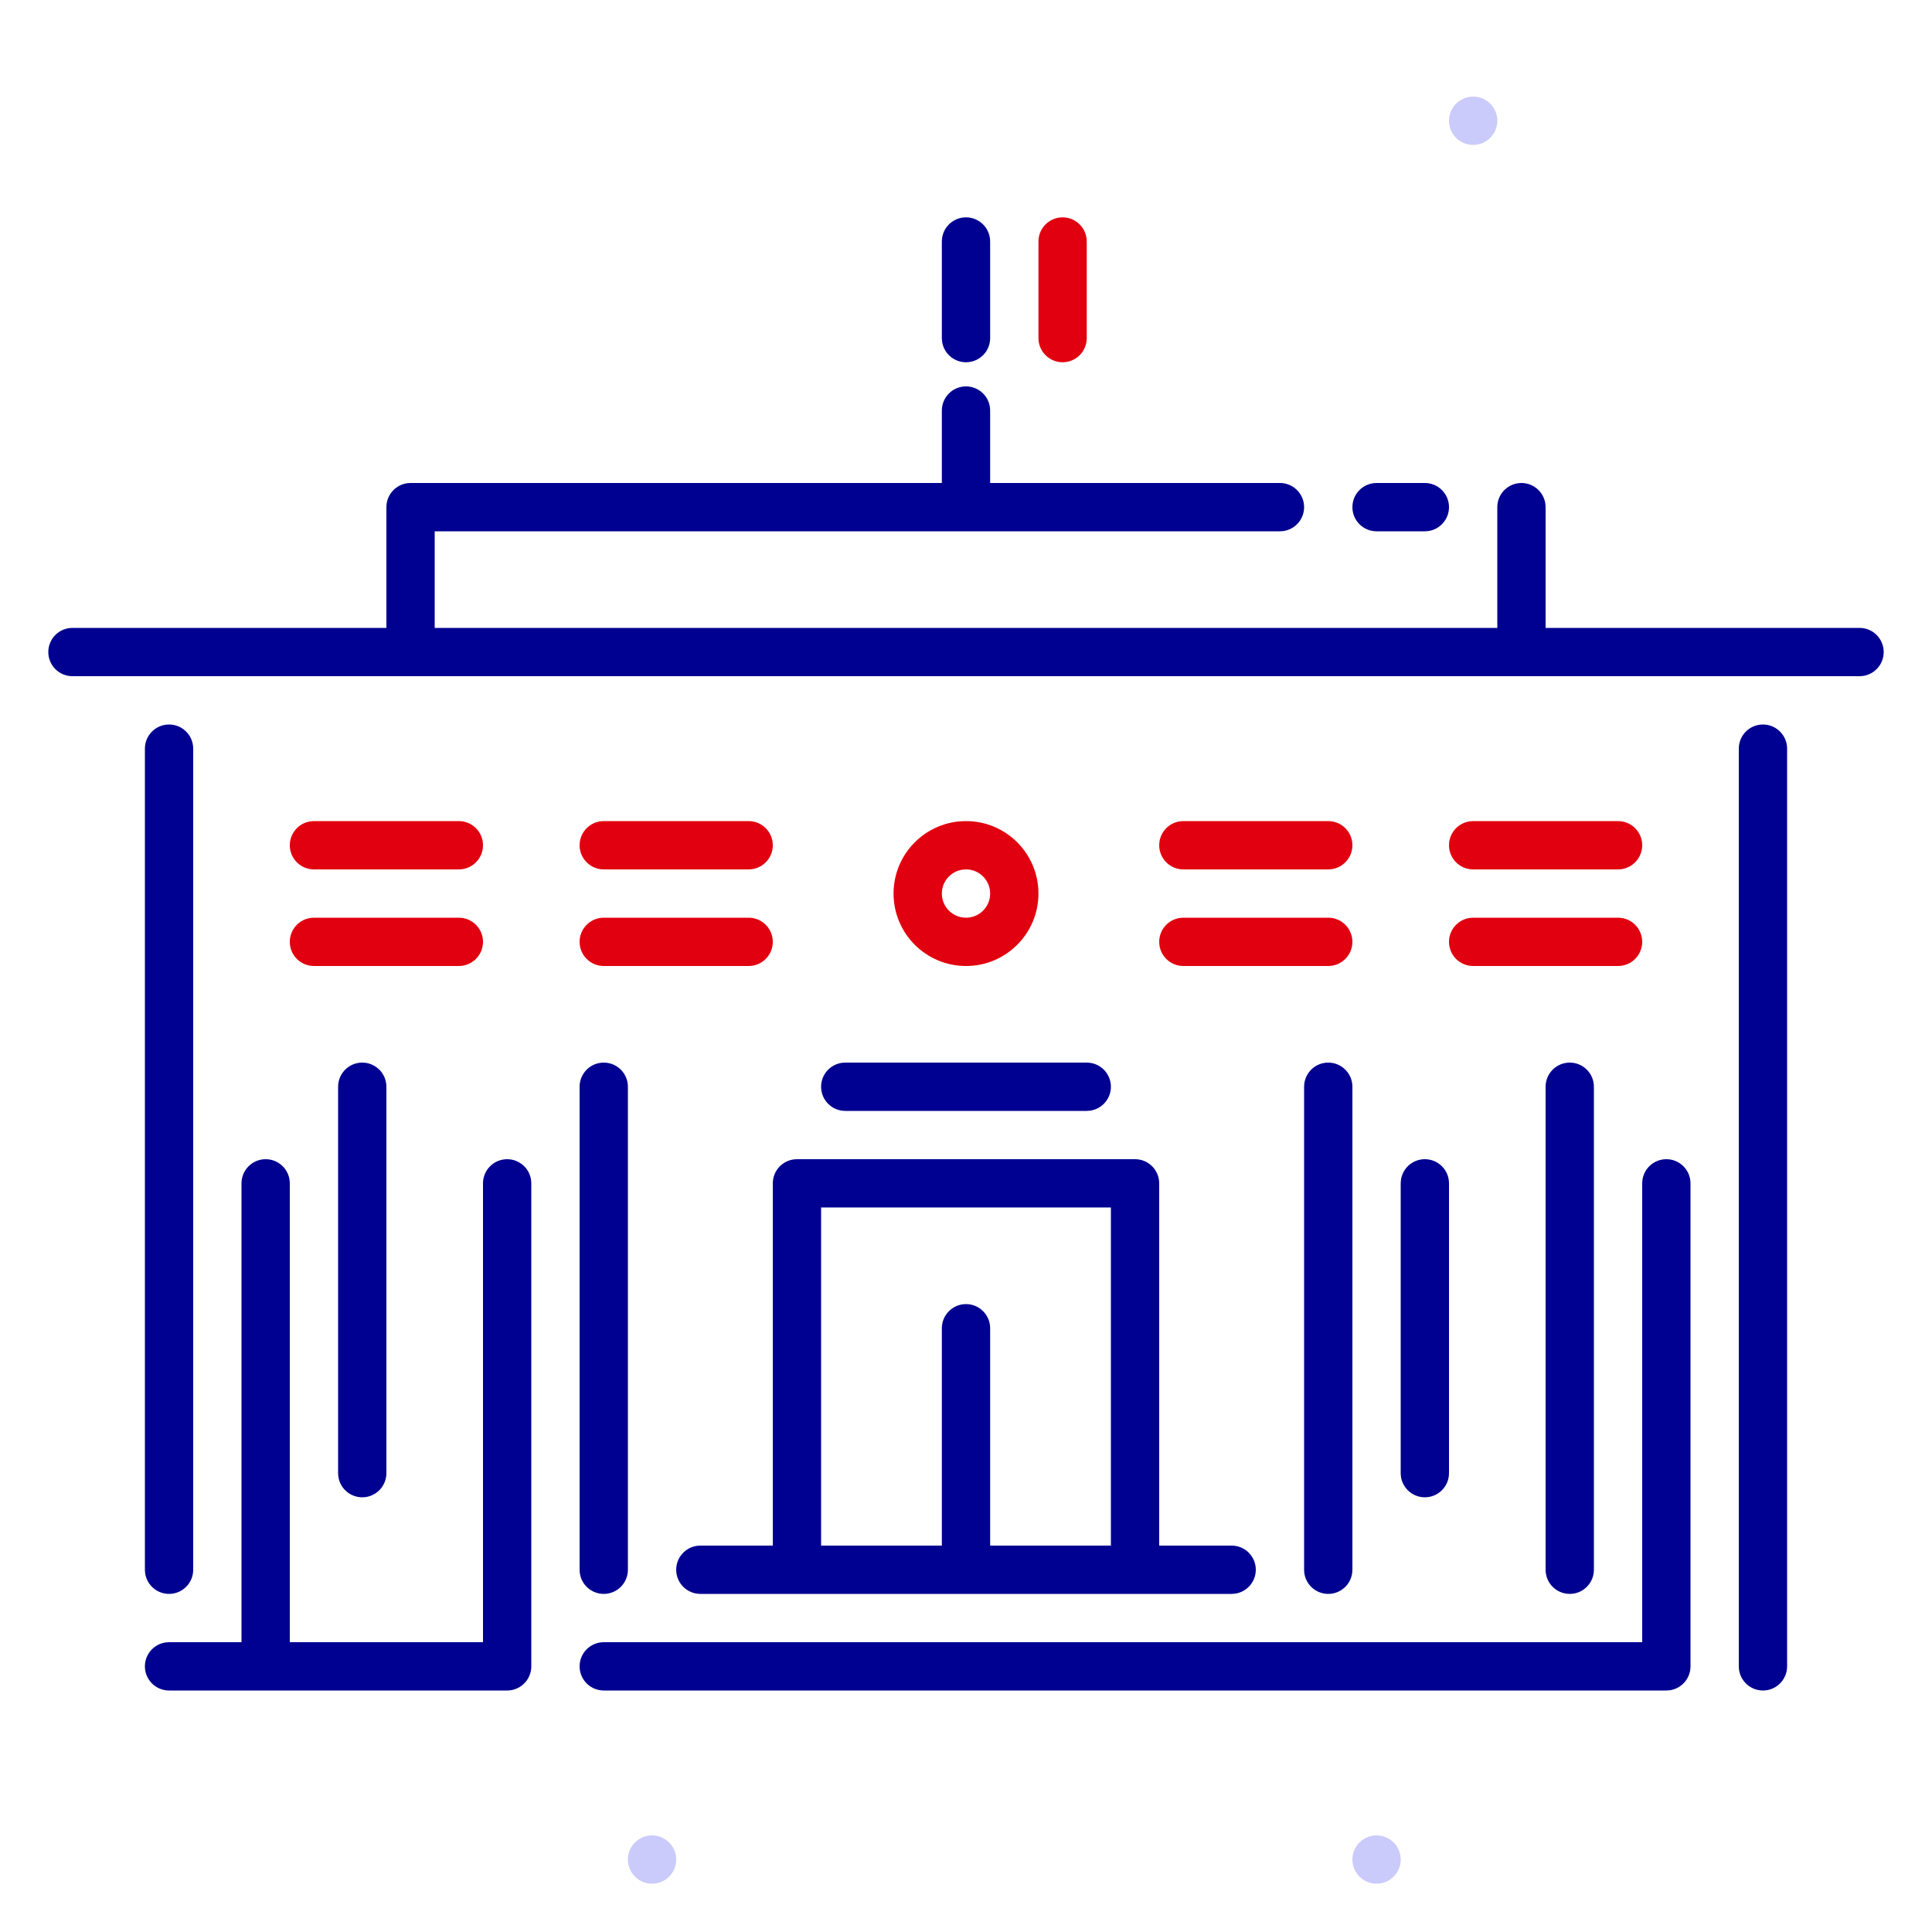
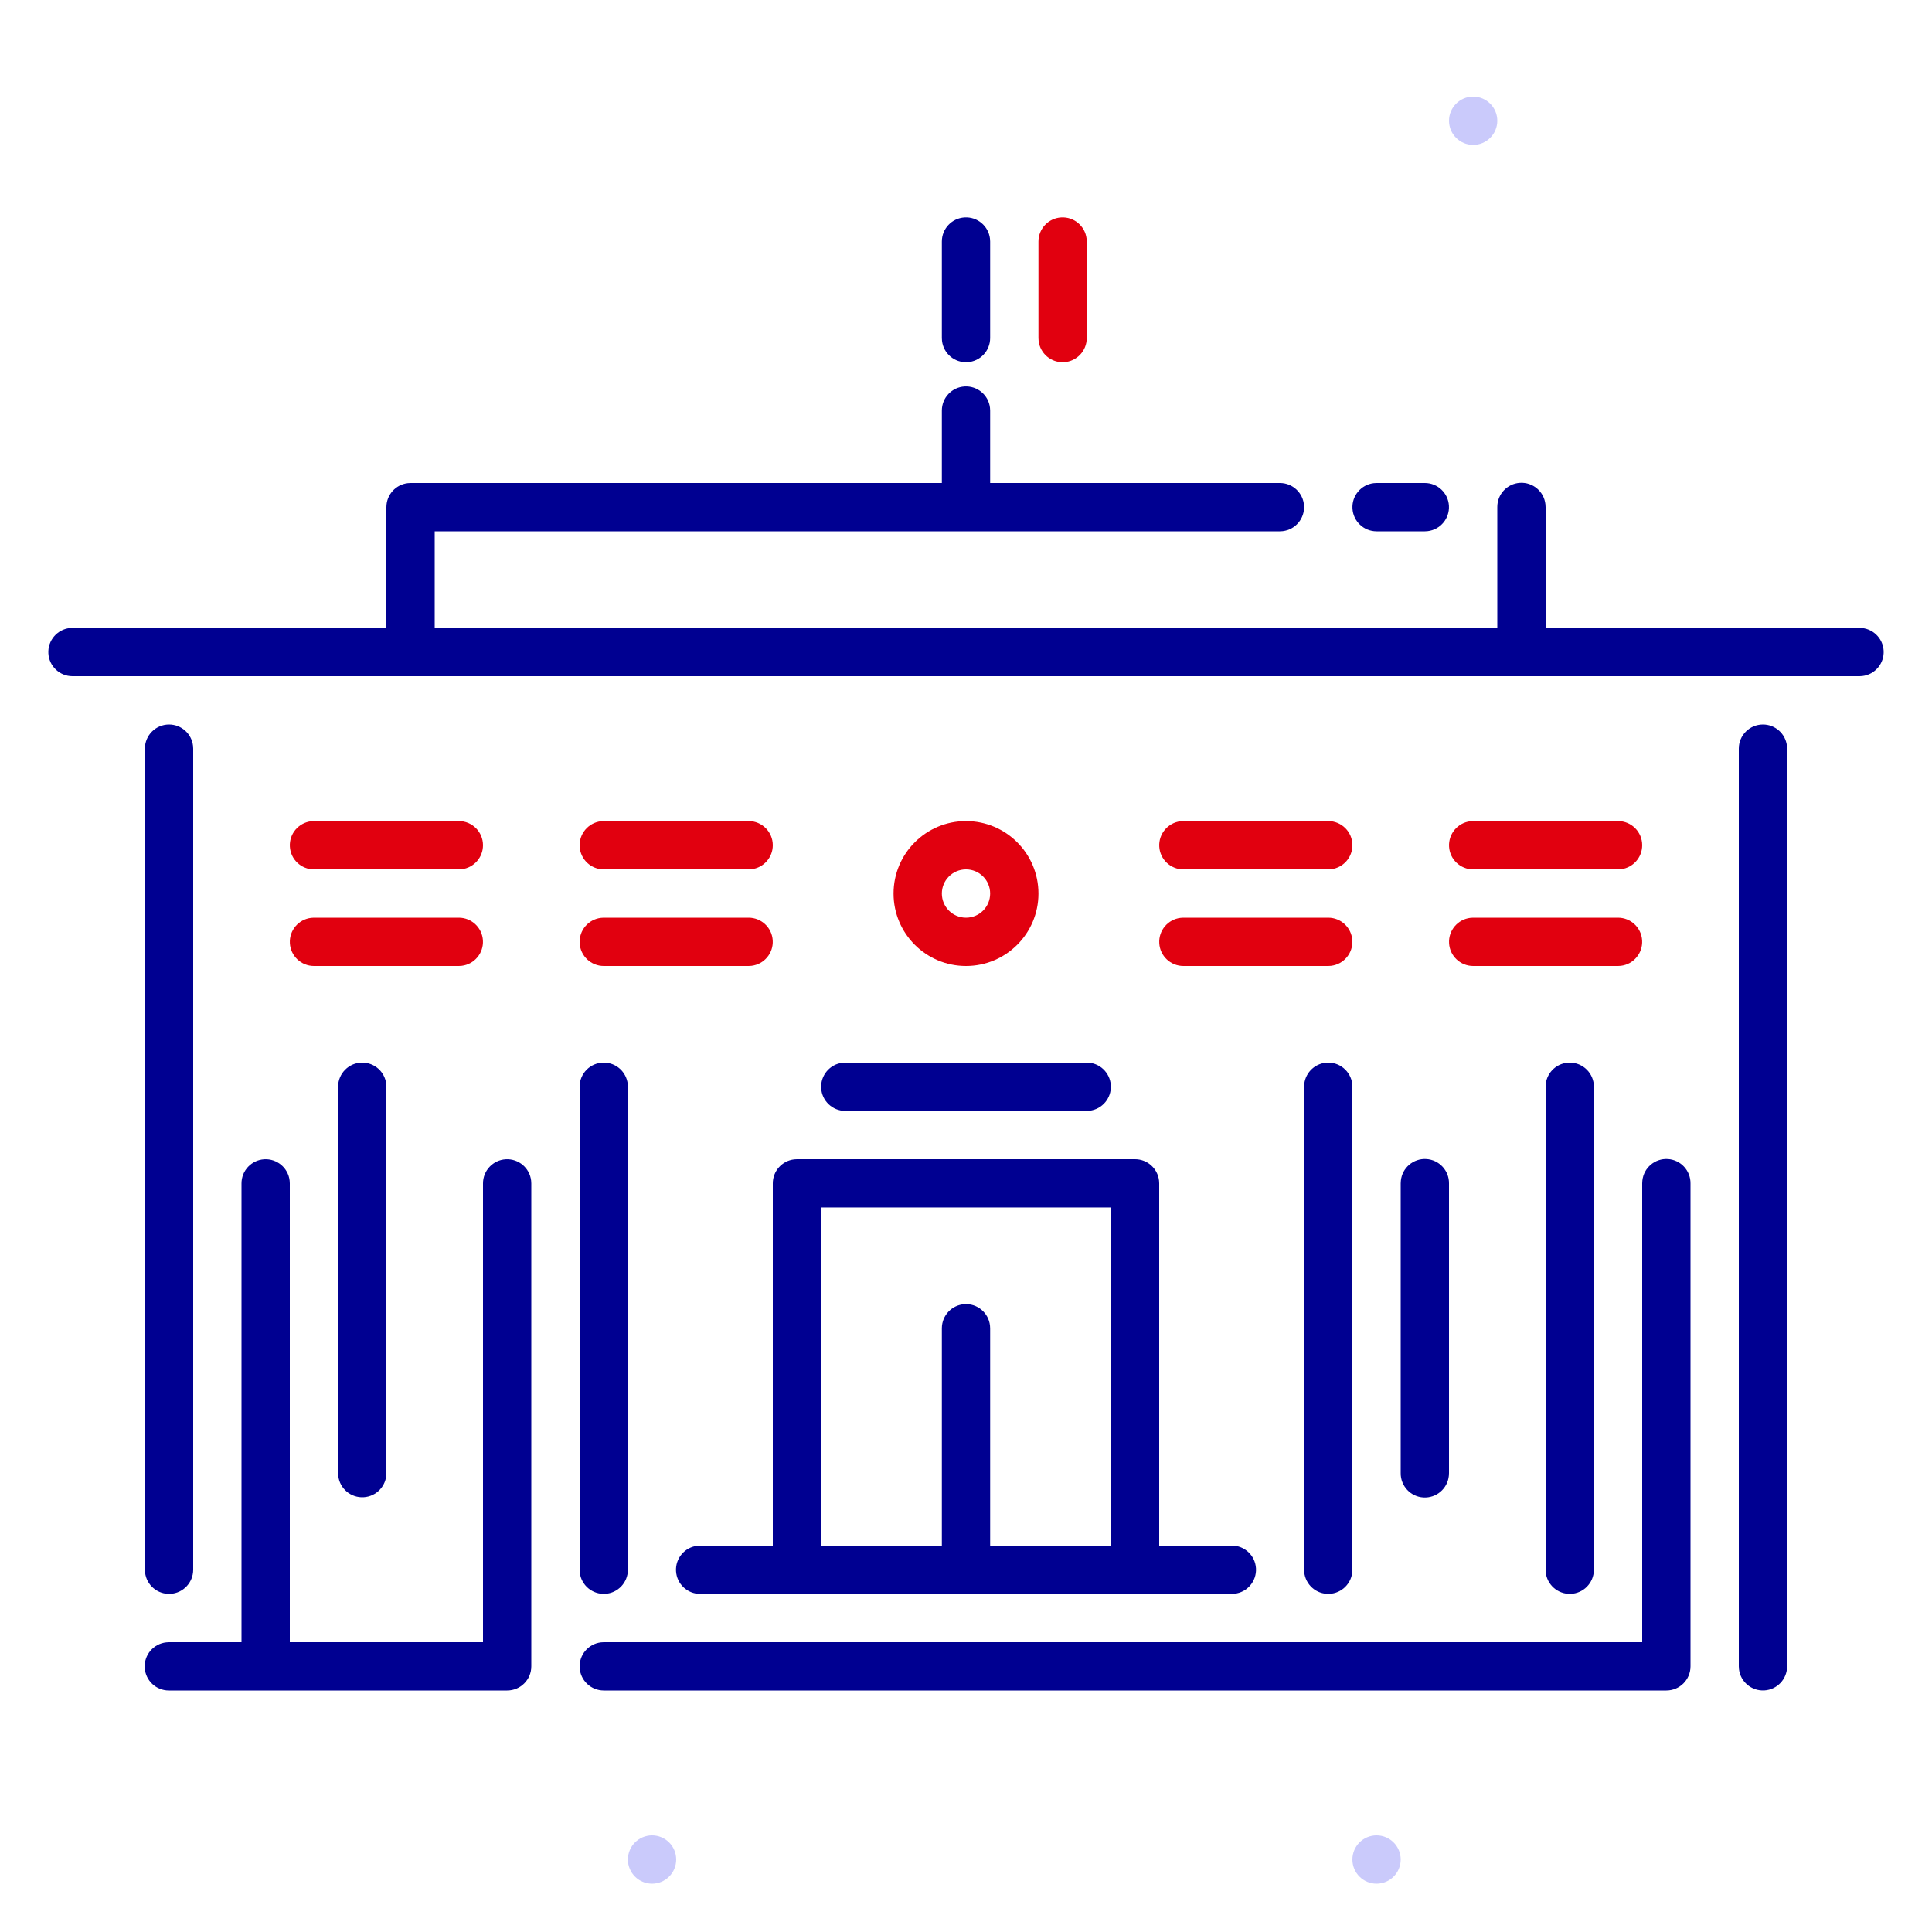
- <svg xmlns="http://www.w3.org/2000/svg" width="138" height="138" viewBox="0 0 138 138" fill="none">
-   <path fill-rule="evenodd" clip-rule="evenodd" d="M98.325 134.55C97.374 134.55 96.6 133.776 96.6 132.825C96.6 131.874 97.374 131.1 98.325 131.1C99.276 131.1 100.05 131.874 100.05 132.825C100.05 133.776 99.276 134.55 98.325 134.55Z" fill="#CACAFB" />
-   <path fill-rule="evenodd" clip-rule="evenodd" d="M105.225 10.35C104.274 10.35 103.5 9.576 103.5 8.625C103.5 7.674 104.274 6.9 105.225 6.9C106.176 6.9 106.95 7.674 106.95 8.625C106.95 9.576 106.176 10.35 105.225 10.35Z" fill="#CACAFB" />
-   <path fill-rule="evenodd" clip-rule="evenodd" d="M46.575 134.55C45.624 134.55 44.85 133.776 44.85 132.825C44.85 131.874 45.624 131.1 46.575 131.1C47.526 131.1 48.3 131.874 48.3 132.825C48.3 133.776 47.526 134.55 46.575 134.55Z" fill="#CACAFB" />
-   <path d="M77.613 17.049C77.514 16.191 76.785 15.525 75.9 15.525C74.947 15.525 74.175 16.297 74.175 17.25V24.15L74.187 24.351C74.286 25.209 75.015 25.875 75.9 25.875C76.853 25.875 77.625 25.103 77.625 24.15V17.25L77.613 17.049Z" fill="#E1000F" />
-   <path d="M34.5 60.375C34.5 59.422 33.728 58.65 32.775 58.65H22.425L22.224 58.662C21.366 58.761 20.7 59.49 20.7 60.375C20.7 61.328 21.472 62.1 22.425 62.1H32.775L32.976 62.088C33.834 61.989 34.5 61.26 34.5 60.375Z" fill="#E1000F" />
-   <path fill-rule="evenodd" clip-rule="evenodd" d="M69 58.65C66.142 58.65 63.825 60.967 63.825 63.825C63.825 66.683 66.142 69 69 69C71.858 69 74.175 66.683 74.175 63.825C74.175 60.967 71.858 58.65 69 58.65ZM69 62.1C69.953 62.1 70.725 62.872 70.725 63.825C70.725 64.778 69.953 65.55 69 65.55C68.047 65.55 67.275 64.778 67.275 63.825C67.275 62.872 68.047 62.1 69 62.1Z" fill="#E1000F" />
-   <path d="M32.775 65.55C33.728 65.55 34.5 66.322 34.5 67.275C34.5 68.16 33.834 68.889 32.976 68.988L32.775 69H22.425C21.472 69 20.7 68.228 20.7 67.275C20.7 66.39 21.366 65.661 22.224 65.562L22.425 65.55H32.775Z" fill="#E1000F" />
-   <path d="M55.2 60.375C55.2 59.422 54.428 58.65 53.475 58.65H43.125L42.924 58.662C42.066 58.761 41.4 59.49 41.4 60.375C41.4 61.328 42.172 62.1 43.125 62.1H53.475L53.676 62.088C54.534 61.989 55.2 61.26 55.2 60.375Z" fill="#E1000F" />
-   <path d="M53.475 65.55C54.428 65.55 55.2 66.322 55.2 67.275C55.2 68.16 54.534 68.889 53.676 68.988L53.475 69H43.125C42.172 69 41.4 68.228 41.4 67.275C41.4 66.39 42.066 65.661 42.924 65.562L43.125 65.55H53.475Z" fill="#E1000F" />
-   <path d="M96.6 60.375C96.6 59.422 95.828 58.65 94.875 58.65H84.525L84.324 58.662C83.466 58.761 82.8 59.49 82.8 60.375C82.8 61.328 83.572 62.1 84.525 62.1H94.875L95.076 62.088C95.934 61.989 96.6 61.26 96.6 60.375Z" fill="#E1000F" />
-   <path d="M94.875 65.55C95.828 65.55 96.6 66.322 96.6 67.275C96.6 68.16 95.934 68.889 95.076 68.988L94.875 69H84.525C83.572 69 82.8 68.228 82.8 67.275C82.8 66.39 83.466 65.661 84.324 65.562L84.525 65.55H94.875Z" fill="#E1000F" />
-   <path d="M117.3 60.375C117.3 59.422 116.528 58.65 115.575 58.65H105.225L105.024 58.662C104.166 58.761 103.5 59.49 103.5 60.375C103.5 61.328 104.272 62.1 105.225 62.1H115.575L115.776 62.088C116.634 61.989 117.3 61.26 117.3 60.375Z" fill="#E1000F" />
-   <path d="M115.575 65.55C116.528 65.55 117.3 66.322 117.3 67.275C117.3 68.16 116.634 68.889 115.776 68.988L115.575 69H105.225C104.272 69 103.5 68.228 103.5 67.275C103.5 66.39 104.166 65.661 105.024 65.562L105.225 65.55H115.575Z" fill="#E1000F" />
-   <path d="M70.713 17.049C70.614 16.191 69.885 15.525 69 15.525C68.047 15.525 67.275 16.297 67.275 17.25V24.15L67.287 24.351C67.386 25.209 68.115 25.875 69 25.875C69.953 25.875 70.725 25.103 70.725 24.15V17.25L70.713 17.049Z" fill="#000091" />
-   <path d="M70.713 29.124C70.614 28.266 69.885 27.6 69 27.6C68.047 27.6 67.275 28.372 67.275 29.325V34.5H29.325L29.124 34.512C28.266 34.611 27.6 35.34 27.6 36.225V44.85H5.175L4.974 44.862C4.116 44.961 3.45 45.69 3.45 46.575C3.45 47.528 4.222 48.3 5.175 48.3H132.825L133.026 48.288C133.884 48.189 134.55 47.46 134.55 46.575C134.55 45.622 133.778 44.85 132.825 44.85H110.4V36.225L110.388 36.024C110.289 35.166 109.56 34.5 108.675 34.5C107.722 34.5 106.95 35.272 106.95 36.225V44.85H31.05V37.95H91.425L91.626 37.938C92.484 37.839 93.15 37.11 93.15 36.225C93.15 35.272 92.378 34.5 91.425 34.5H70.725V29.325L70.713 29.124Z" fill="#000091" />
-   <path d="M43.125 75.9C44.01 75.9 44.739 76.566 44.838 77.424L44.85 77.625V112.125C44.85 113.078 44.078 113.85 43.125 113.85C42.24 113.85 41.511 113.184 41.412 112.326L41.4 112.125V77.625C41.4 76.672 42.172 75.9 43.125 75.9Z" fill="#000091" />
-   <path d="M37.938 84.324C37.839 83.466 37.11 82.8 36.225 82.8C35.272 82.8 34.5 83.572 34.5 84.525V117.3H20.7V84.525L20.688 84.324C20.589 83.466 19.86 82.8 18.975 82.8C18.022 82.8 17.25 83.572 17.25 84.525V117.3H12.075L11.874 117.312C11.016 117.411 10.35 118.14 10.35 119.025C10.35 119.978 11.122 120.75 12.075 120.75H36.225C36.344 120.75 36.46 120.738 36.573 120.715C37.359 120.554 37.95 119.859 37.95 119.025V84.525L37.938 84.324Z" fill="#000091" />
-   <path d="M25.875 75.9C26.76 75.9 27.489 76.566 27.588 77.424L27.6 77.625V105.225C27.6 106.178 26.828 106.95 25.875 106.95C24.99 106.95 24.261 106.284 24.162 105.426L24.15 105.225V77.625C24.15 76.672 24.922 75.9 25.875 75.9Z" fill="#000091" />
-   <path d="M101.775 34.5C102.728 34.5 103.5 35.272 103.5 36.225C103.5 37.11 102.834 37.839 101.976 37.938L101.775 37.95H98.325C97.372 37.95 96.6 37.178 96.6 36.225C96.6 35.34 97.266 34.611 98.124 34.512L98.325 34.5H101.775Z" fill="#000091" />
-   <path d="M12.075 51.75C12.96 51.75 13.689 52.416 13.788 53.274L13.8 53.475V112.125C13.8 113.078 13.028 113.85 12.075 113.85C11.19 113.85 10.461 113.184 10.362 112.326L10.35 112.125V53.475C10.35 52.522 11.122 51.75 12.075 51.75Z" fill="#000091" />
-   <path fill-rule="evenodd" clip-rule="evenodd" d="M82.788 84.324C82.689 83.466 81.96 82.8 81.075 82.8H56.925L56.724 82.812C55.866 82.911 55.2 83.64 55.2 84.525V110.4H50.025L49.824 110.412C48.966 110.511 48.3 111.24 48.3 112.125C48.3 113.078 49.072 113.85 50.025 113.85H87.975L88.176 113.838C89.034 113.739 89.7 113.01 89.7 112.125C89.7 111.172 88.928 110.4 87.975 110.4H82.8V84.525L82.788 84.324ZM67.275 110.4H58.65V86.248H79.35V110.4H70.725V94.875L70.713 94.674C70.614 93.816 69.885 93.15 69 93.15C68.047 93.15 67.275 93.922 67.275 94.875V110.4Z" fill="#000091" />
-   <path d="M77.625 75.9C78.578 75.9 79.35 76.672 79.35 77.625C79.35 78.51 78.684 79.239 77.826 79.338L77.625 79.35H60.375C59.422 79.35 58.65 78.578 58.65 77.625C58.65 76.74 59.316 76.011 60.174 75.912L60.375 75.9H77.625Z" fill="#000091" />
-   <path d="M94.875 75.9C93.99 75.9 93.261 76.566 93.162 77.424L93.15 77.625V112.125C93.15 113.078 93.922 113.85 94.875 113.85C95.76 113.85 96.489 113.184 96.588 112.326L96.6 112.125V77.625C96.6 76.672 95.828 75.9 94.875 75.9Z" fill="#000091" />
-   <path d="M100.062 84.324C100.161 83.466 100.89 82.8 101.775 82.8C102.728 82.8 103.5 83.572 103.5 84.525V105.225L103.488 105.426C103.389 106.284 102.66 106.95 101.775 106.95C100.822 106.95 100.05 106.178 100.05 105.225V84.525L100.062 84.324Z" fill="#000091" />
-   <path d="M112.125 75.9C111.24 75.9 110.511 76.566 110.412 77.424L110.4 77.625V112.125C110.4 113.078 111.172 113.85 112.125 113.85C113.01 113.85 113.739 113.184 113.838 112.326L113.85 112.125V77.625C113.85 76.672 113.078 75.9 112.125 75.9Z" fill="#000091" />
-   <path d="M117.312 84.324C117.411 83.466 118.14 82.8 119.025 82.8C119.978 82.8 120.75 83.572 120.75 84.525V119.025C120.75 119.093 120.746 119.16 120.738 119.226C120.646 120.018 120.018 120.646 119.226 120.738C119.16 120.746 119.093 120.75 119.025 120.75H43.125C42.172 120.75 41.4 119.978 41.4 119.025C41.4 118.14 42.066 117.411 42.924 117.312L43.125 117.3H117.3V84.525L117.312 84.324Z" fill="#000091" />
-   <path d="M125.925 51.75C126.81 51.75 127.539 52.416 127.638 53.274L127.65 53.475V119.025C127.65 119.978 126.878 120.75 125.925 120.75C125.04 120.75 124.311 120.084 124.212 119.226L124.2 119.025V53.475C124.2 52.522 124.972 51.75 125.925 51.75Z" fill="#000091" />
+ <svg xmlns="http://www.w3.org/2000/svg" width="138" height="138" fill="none">
+   <path fill-rule="evenodd" clip-rule="evenodd" d="M98.325 134.55a1.727 1.727 0 0 1-1.725-1.725c0-.951.774-1.725 1.725-1.725.951 0 1.725.774 1.725 1.725 0 .951-.774 1.725-1.725 1.725Zm6.9-124.2a1.727 1.727 0 0 1-1.725-1.725c0-.951.774-1.725 1.725-1.725.951 0 1.725.774 1.725 1.725 0 .951-.774 1.725-1.725 1.725Zm-58.65 124.2a1.727 1.727 0 0 1-1.725-1.725c0-.951.774-1.725 1.725-1.725.951 0 1.725.774 1.725 1.725 0 .951-.774 1.725-1.725 1.725Z" fill="#CACAFB" />
+   <path d="M77.613 17.049a1.725 1.725 0 0 0-3.438.201v6.9l.012.201a1.725 1.725 0 0 0 3.438-.201v-6.9l-.012-.201ZM34.5 60.375c0-.953-.772-1.725-1.725-1.725h-10.35l-.201.012a1.725 1.725 0 0 0 .201 3.438h10.35l.201-.012a1.725 1.725 0 0 0 1.524-1.713Z" fill="#E1000F" />
+   <path fill-rule="evenodd" clip-rule="evenodd" d="M69 58.65A5.175 5.175 0 1 0 69 69a5.175 5.175 0 0 0 0-10.35Zm0 3.45a1.725 1.725 0 1 1 0 3.45 1.725 1.725 0 0 1 0-3.45Z" fill="#E1000F" />
+   <path d="M32.775 65.55a1.725 1.725 0 0 1 .201 3.438l-.201.012h-10.35a1.725 1.725 0 0 1-.201-3.438l.201-.012h10.35ZM55.2 60.375c0-.953-.772-1.725-1.725-1.725h-10.35l-.201.012a1.725 1.725 0 0 0 .201 3.438h10.35l.201-.012a1.725 1.725 0 0 0 1.524-1.713Zm-1.725 5.175a1.725 1.725 0 0 1 .201 3.438l-.201.012h-10.35a1.725 1.725 0 0 1-.201-3.438l.201-.012h10.35ZM96.6 60.375c0-.953-.772-1.725-1.725-1.725h-10.35l-.201.012a1.725 1.725 0 0 0 .201 3.438h10.35l.201-.012a1.725 1.725 0 0 0 1.524-1.713Zm-1.725 5.175a1.725 1.725 0 0 1 .201 3.438l-.201.012h-10.35a1.725 1.725 0 0 1-.201-3.438l.201-.012h10.35Zm22.425-5.175c0-.953-.772-1.725-1.725-1.725h-10.35l-.201.012a1.725 1.725 0 0 0 .201 3.438h10.35l.201-.012a1.725 1.725 0 0 0 1.524-1.713Zm-1.725 5.175a1.725 1.725 0 0 1 .201 3.438l-.201.012h-10.35a1.725 1.725 0 0 1-.201-3.438l.201-.012h10.35Z" fill="#E1000F" />
+   <path d="M70.713 17.049a1.725 1.725 0 0 0-3.438.201v6.9l.012.201a1.725 1.725 0 0 0 3.438-.201v-6.9l-.012-.201Zm0 12.075a1.725 1.725 0 0 0-3.438.201V34.5h-37.95l-.201.012c-.858.1-1.524.828-1.524 1.713v8.625H5.175l-.201.012a1.725 1.725 0 0 0 .2 3.438h127.651l.201-.012a1.725 1.725 0 0 0-.201-3.438H110.4v-8.625l-.012-.201a1.724 1.724 0 0 0-3.438.201v8.625h-75.9v-6.9h60.375l.201-.012a1.725 1.725 0 0 0-.201-3.438h-20.7v-5.175l-.012-.201ZM43.125 75.9c.885 0 1.614.666 1.713 1.524l.012.201v34.5a1.725 1.725 0 0 1-3.438.201l-.012-.201v-34.5c0-.953.772-1.725 1.725-1.725Zm-5.187 8.424a1.725 1.725 0 0 0-3.438.201V117.3H20.7V84.525l-.012-.201a1.725 1.725 0 0 0-3.438.201V117.3h-5.175l-.201.012a1.724 1.724 0 0 0 .201 3.438h24.15a1.725 1.725 0 0 0 1.725-1.725v-34.5l-.012-.201Z" fill="#000091" />
+   <path d="M25.875 75.9c.885 0 1.614.666 1.713 1.524l.012.201v27.6a1.725 1.725 0 0 1-3.438.201l-.012-.201v-27.6c0-.953.772-1.725 1.725-1.725Zm75.9-41.4a1.725 1.725 0 0 1 .201 3.438l-.201.012h-3.45a1.725 1.725 0 0 1-.201-3.438l.201-.012h3.45Zm-89.7 17.25c.885 0 1.614.666 1.713 1.524l.012.201v58.65a1.725 1.725 0 0 1-3.438.201l-.012-.201v-58.65c0-.953.772-1.725 1.725-1.725Z" fill="#000091" />
+   <path fill-rule="evenodd" clip-rule="evenodd" d="M82.788 84.324a1.725 1.725 0 0 0-1.713-1.524h-24.15l-.201.012c-.858.1-1.524.828-1.524 1.713V110.4h-5.175l-.201.012a1.724 1.724 0 0 0 .201 3.438h37.95l.201-.012a1.724 1.724 0 0 0-.201-3.438H82.8V84.525l-.012-.201ZM67.275 110.4H58.65V86.248h20.7V110.4h-8.625V94.875l-.012-.201a1.725 1.725 0 0 0-3.438.201V110.4Z" fill="#000091" />
+   <path d="M77.625 75.9a1.725 1.725 0 0 1 .201 3.438l-.201.012h-17.25a1.725 1.725 0 0 1-.201-3.438l.201-.012h17.25Zm17.25 0c-.885 0-1.614.666-1.713 1.524l-.012.201v34.5a1.725 1.725 0 0 0 3.438.201l.012-.201v-34.5c0-.953-.772-1.725-1.725-1.725Zm5.187 8.424a1.724 1.724 0 0 1 3.438.201v20.7l-.012.201a1.724 1.724 0 0 1-3.438-.201v-20.7l.012-.201Zm12.063-8.424c-.885 0-1.614.666-1.713 1.524l-.012.201v34.5a1.725 1.725 0 0 0 3.438.201l.012-.201v-34.5c0-.953-.772-1.725-1.725-1.725Z" fill="#000091" />
+   <path d="M117.312 84.324a1.724 1.724 0 0 1 3.438.201v34.5a1.725 1.725 0 0 1-1.725 1.725h-75.9a1.725 1.725 0 0 1-.201-3.438l.201-.012H117.3V84.525l.012-.201Zm8.613-32.574c.885 0 1.614.666 1.713 1.524l.012.201v65.55a1.725 1.725 0 0 1-3.438.201l-.012-.201v-65.55c0-.953.772-1.725 1.725-1.725Z" fill="#000091" />
</svg>
